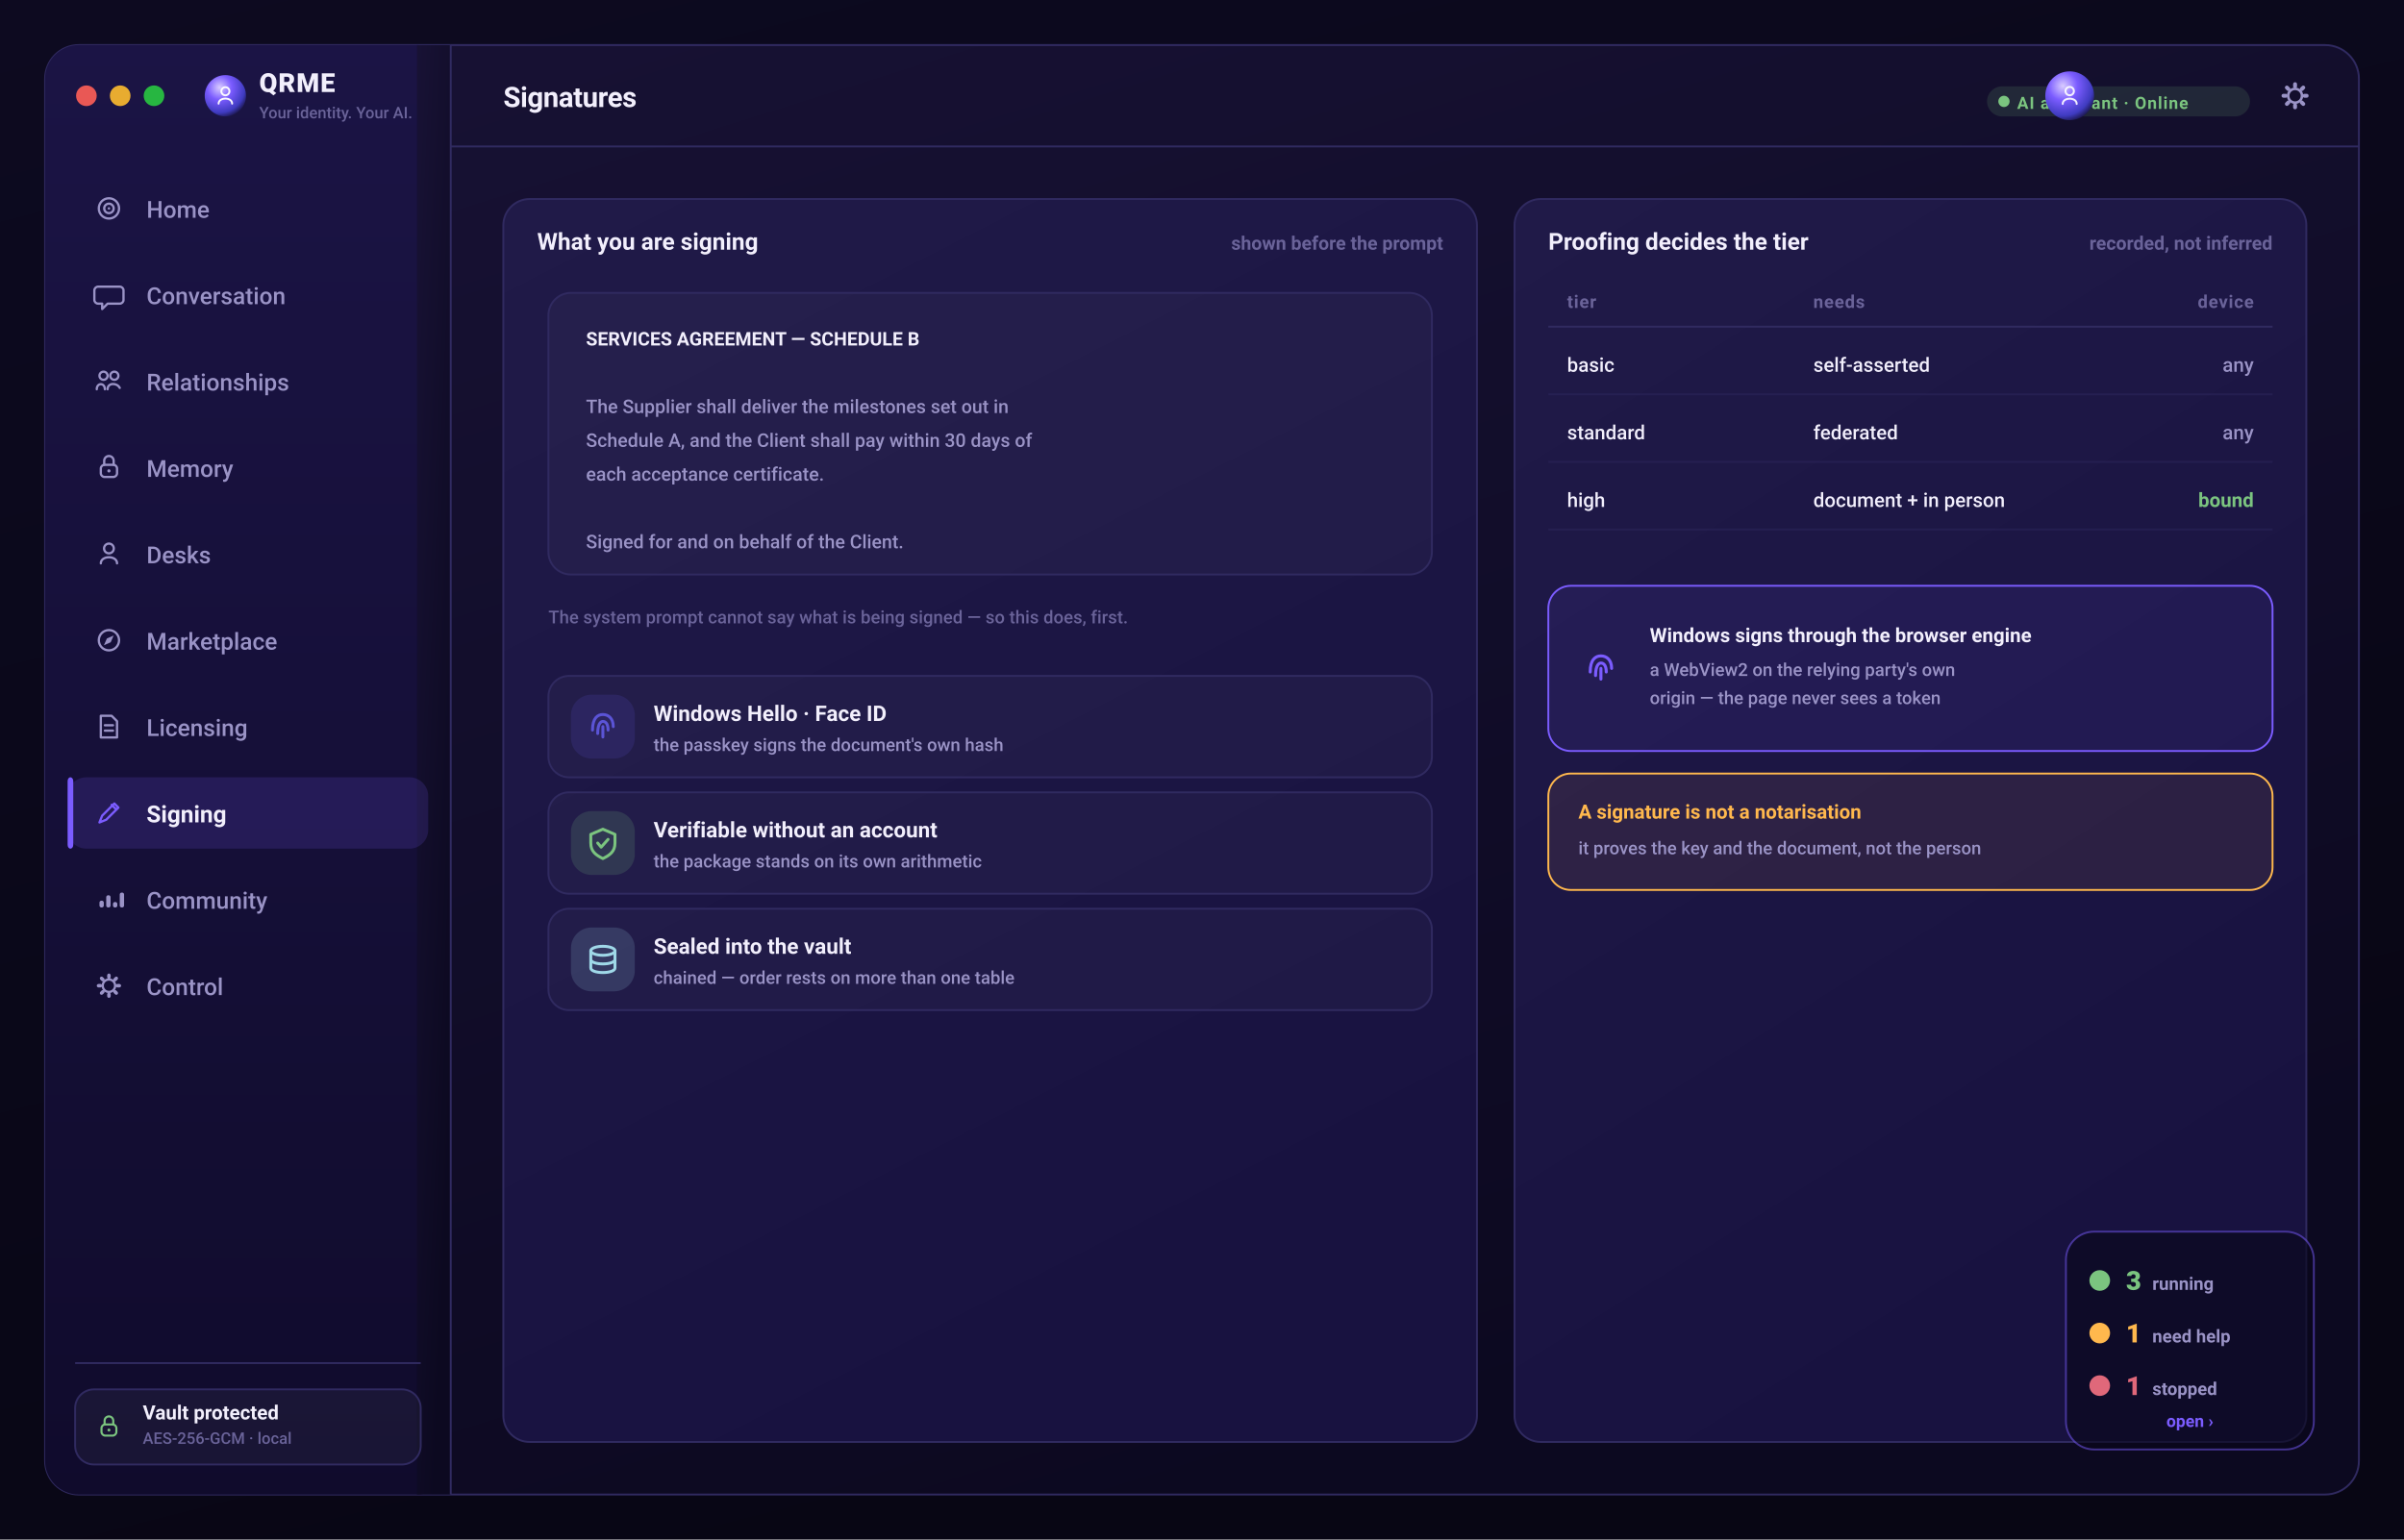
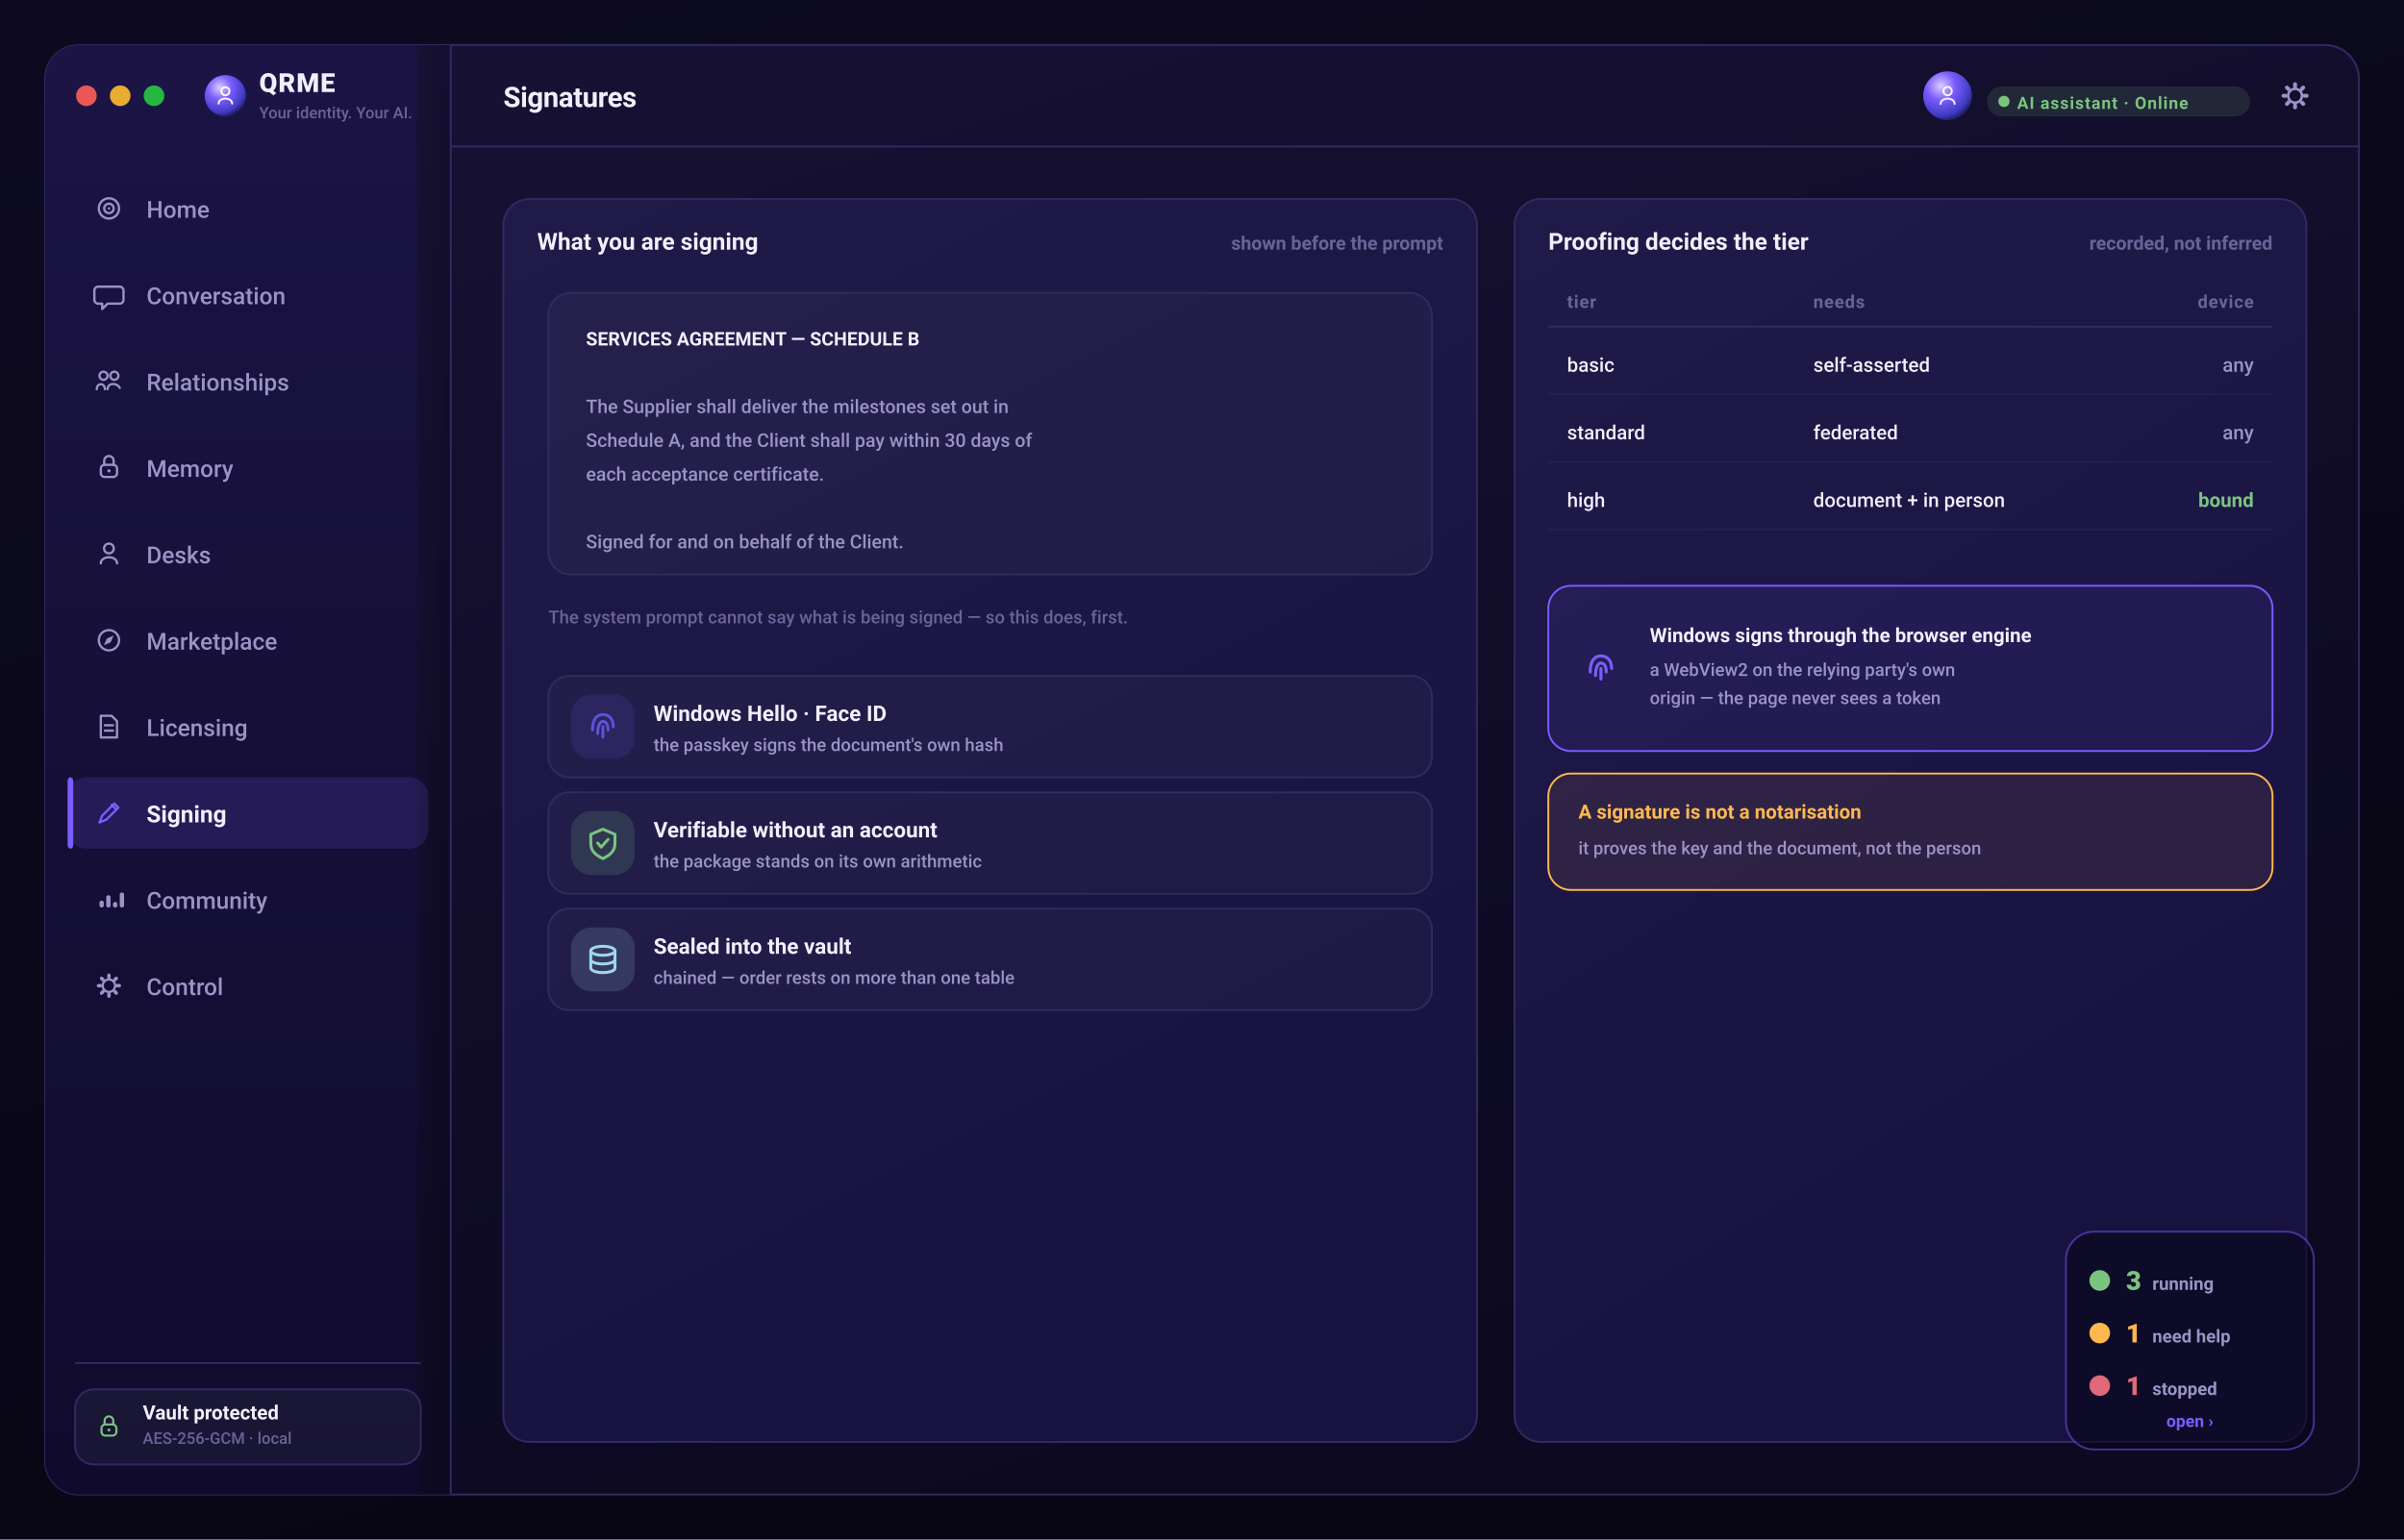
<svg xmlns="http://www.w3.org/2000/svg" width="1280" height="820" viewBox="0 0 1280 820" role="img" aria-label="QRME — Signatures">
  <defs>
    <linearGradient id="gPage" x1="0" y1="0" x2="0.4" y2="1">
      <stop offset="0" stop-color="#0d0a20" />
      <stop offset="1" stop-color="#080614" />
    </linearGradient>
    <linearGradient id="gScr" x1="0" y1="0" x2="0.5" y2="1">
      <stop offset="0" stop-color="#181235" />
      <stop offset="1" stop-color="#0c0920" />
    </linearGradient>
    <linearGradient id="gSide" x1="0" y1="0" x2="0" y2="1">
      <stop offset="0" stop-color="#1b1445" />
      <stop offset="1" stop-color="#100b2c" />
    </linearGradient>
    <linearGradient id="gCard" x1="0" y1="0" x2="0.4" y2="1">
      <stop offset="0" stop-color="#201a48" />
      <stop offset="1" stop-color="#181240" />
    </linearGradient>
    <linearGradient id="gBrand" x1="0" y1="0" x2="1" y2="0">
      <stop offset="0" stop-color="#7b5cff" />
      <stop offset="1" stop-color="#9d7bff" />
    </linearGradient>
    <linearGradient id="gAmber" x1="0" y1="0" x2="1" y2="0">
      <stop offset="0" stop-color="#ffb84d" />
      <stop offset="1" stop-color="#ffd27a" />
    </linearGradient>
    <radialGradient id="orb" cx="36%" cy="30%" r="78%">
      <stop offset="0" stop-color="#d9ccff" />
      <stop offset="38%" stop-color="#7b5cff" />
      <stop offset="78%" stop-color="#3f3bc0" />
      <stop offset="100%" stop-color="#140f34" />
    </radialGradient>
  </defs>
  <rect x="0.0" y="0.0" width="1280.0" height="820.0" rx="0" fill="url(#gPage)" />
  <rect x="24" y="24" width="1232" height="772" rx="18" fill="url(#gScr)" stroke="#302a60" stroke-width="1" />
  <rect x="24.0" y="24.0" width="216.0" height="772.0" rx="18" fill="url(#gSide)" />
  <rect x="222.0" y="24.0" width="18.0" height="772.0" rx="0" fill="url(#gScr)" />
  <line x1="240" y1="24" x2="240" y2="796" stroke="#302a60" stroke-width="1" />
  <line x1="240" y1="78" x2="1256" y2="78" stroke="#302a60" stroke-width="1" />
  <circle cx="46" cy="51" r="5.5" fill="#ff5f57" opacity="0.9" />
  <circle cx="64" cy="51" r="5.5" fill="#febc2e" opacity="0.9" />
  <circle cx="82" cy="51" r="5.5" fill="#28c840" opacity="0.9" />
  <circle cx="120" cy="51" r="11" fill="url(#orb)" />
  <circle cx="120" cy="48.6" r="2.16" fill="none" stroke="rgba(255,255,255,0.95)" stroke-width="1.02" stroke-linecap="round" stroke-linejoin="round" />
  <path d="M116.4 55.2 c0 -3.6 7.2 -3.6 7.2 0" fill="none" stroke="rgba(255,255,255,0.95)" stroke-width="1.02" stroke-linecap="round" stroke-linejoin="round" />
  <text x="138.0" y="49.0" font-family="-apple-system,BlinkMacSystemFont,'SF Pro Display','SF Pro Text','Segoe UI',Roboto,system-ui,sans-serif" font-size="14" font-weight="800" fill="#f2effc" text-anchor="start" letter-spacing="0.5">QRME</text>
  <text x="138.0" y="63.0" font-family="-apple-system,BlinkMacSystemFont,'SF Pro Display','SF Pro Text','Segoe UI',Roboto,system-ui,sans-serif" font-size="8.5" font-weight="500" fill="#6a6399" text-anchor="start">Your identity. Your AI.</text>
  <text x="268.0" y="57.0" font-family="-apple-system,BlinkMacSystemFont,'SF Pro Display','SF Pro Text','Segoe UI',Roboto,system-ui,sans-serif" font-size="15" font-weight="700" fill="#f2effc" text-anchor="start" letter-spacing="-0.2">Signatures</text>
  <rect x="1220.96" y="43.8" width="2.08" height="3.2" rx="1" transform="rotate(0 1222 51)" fill="#9a93c6" />
  <rect x="1220.96" y="43.8" width="2.08" height="3.2" rx="1" transform="rotate(45 1222 51)" fill="#9a93c6" />
  <rect x="1220.96" y="43.8" width="2.08" height="3.2" rx="1" transform="rotate(90 1222 51)" fill="#9a93c6" />
  <rect x="1220.96" y="43.8" width="2.08" height="3.2" rx="1" transform="rotate(135 1222 51)" fill="#9a93c6" />
  <rect x="1220.96" y="43.8" width="2.08" height="3.2" rx="1" transform="rotate(180 1222 51)" fill="#9a93c6" />
  <rect x="1220.96" y="43.8" width="2.08" height="3.2" rx="1" transform="rotate(225 1222 51)" fill="#9a93c6" />
  <rect x="1220.96" y="43.8" width="2.08" height="3.2" rx="1" transform="rotate(270 1222 51)" fill="#9a93c6" />
  <rect x="1220.96" y="43.8" width="2.08" height="3.2" rx="1" transform="rotate(315 1222 51)" fill="#9a93c6" />
  <circle cx="1222" cy="51" r="3.68" fill="none" stroke="#9a93c6" stroke-width="1.36" stroke-linecap="round" stroke-linejoin="round" />
  <rect x="1058.0" y="46.0" width="140.0" height="16.0" rx="8" fill="rgba(123,196,127,0.14)" />
  <circle cx="1067.0" cy="54" r="3" fill="#7bc47f" />
  <text x="1074.0" y="58.0" font-family="-apple-system,BlinkMacSystemFont,'SF Pro Display','SF Pro Text','Segoe UI',Roboto,system-ui,sans-serif" font-size="9" font-weight="700" fill="#7bc47f" text-anchor="start" letter-spacing="0.5">AI assistant · Online</text>
-   <circle cx="1102" cy="51" r="13" fill="url(#orb)" />
-   <circle cx="1102" cy="48.52" r="2.232" fill="none" stroke="rgba(255,255,255,0.9)" stroke-width="1.05" stroke-linecap="round" stroke-linejoin="round" />
-   <path d="M1098.28 55.34 c0 -3.72 7.44 -3.72 7.44 0" fill="none" stroke="rgba(255,255,255,0.9)" stroke-width="1.05" stroke-linecap="round" stroke-linejoin="round" />
+   <circle cx="1037.0" cy="51" r="13" fill="url(#orb)" />
+   <circle cx="1037.0" cy="48.52" r="2.232" fill="none" stroke="rgba(255,255,255,0.9)" stroke-width="1.05" stroke-linecap="round" stroke-linejoin="round" />
+   <path d="M1033.28 55.34 c0 -3.72 7.44 -3.72 7.44 0" fill="none" stroke="rgba(255,255,255,0.9)" stroke-width="1.05" stroke-linecap="round" stroke-linejoin="round" />
  <circle cx="58" cy="111" r="5.4" fill="none" stroke="#9a93c6" stroke-width="1.22" stroke-linecap="round" stroke-linejoin="round" />
  <circle cx="58" cy="111" r="2.52" fill="none" stroke="#9a93c6" stroke-width="1.22" stroke-linecap="round" stroke-linejoin="round" />
  <circle cx="58" cy="111" r="0.648" fill="#9a93c6" />
  <text x="78.0" y="116.0" font-family="-apple-system,BlinkMacSystemFont,'SF Pro Display','SF Pro Text','Segoe UI',Roboto,system-ui,sans-serif" font-size="12.5" font-weight="500" fill="#9a93c6" text-anchor="start">Home</text>
  <path d="M52.24 152.68 h11.52 a2 2 0 0 1 2 2 v5.04 a2 2 0 0 1 -2 2 h-6.48 l-2.88 2.88 v-2.88 h-2.16 a2 2 0 0 1 -2 -2 v-5.04 a2 2 0 0 1 2 -2 Z" fill="none" stroke="#9a93c6" stroke-width="1.22" stroke-linecap="round" stroke-linejoin="round" />
  <text x="78.0" y="162.0" font-family="-apple-system,BlinkMacSystemFont,'SF Pro Display','SF Pro Text','Segoe UI',Roboto,system-ui,sans-serif" font-size="12.5" font-weight="500" fill="#9a93c6" text-anchor="start">Conversation</text>
  <circle cx="55.12" cy="200.12" r="2.16" fill="none" stroke="#9a93c6" stroke-width="1.22" stroke-linecap="round" stroke-linejoin="round" />
  <circle cx="60.88" cy="200.12" r="2.16" fill="none" stroke="#9a93c6" stroke-width="1.22" stroke-linecap="round" stroke-linejoin="round" />
  <path d="M51.52 207.32 c0 -3.6 4.32 -3.6 4.32 0 M57.28 207.32 c0 -3.6 5.04 -3.6 6.48 -0.72" fill="none" stroke="#9a93c6" stroke-width="1.22" stroke-linecap="round" stroke-linejoin="round" />
  <text x="78.0" y="208.0" font-family="-apple-system,BlinkMacSystemFont,'SF Pro Display','SF Pro Text','Segoe UI',Roboto,system-ui,sans-serif" font-size="12.5" font-weight="500" fill="#9a93c6" text-anchor="start">Relationships</text>
  <rect x="53.68" y="247.56" width="8.64" height="6.48" rx="2" fill="none" stroke="#9a93c6" stroke-width="1.22" stroke-linecap="round" stroke-linejoin="round" />
  <path d="M55.48 247.56 v-2.16 a2.52 2.52 0 0 1 5.04 0 v2.16" fill="none" stroke="#9a93c6" stroke-width="1.22" stroke-linecap="round" stroke-linejoin="round" />
  <circle cx="58" cy="250.8" r="0.864" fill="#9a93c6" />
  <text x="78.0" y="254.0" font-family="-apple-system,BlinkMacSystemFont,'SF Pro Display','SF Pro Text','Segoe UI',Roboto,system-ui,sans-serif" font-size="12.5" font-weight="500" fill="#9a93c6" text-anchor="start">Memory</text>
  <circle cx="58" cy="292.12" r="2.592" fill="none" stroke="#9a93c6" stroke-width="1.22" stroke-linecap="round" stroke-linejoin="round" />
  <path d="M53.68 300.04 c0 -4.32 8.64 -4.32 8.64 0" fill="none" stroke="#9a93c6" stroke-width="1.22" stroke-linecap="round" stroke-linejoin="round" />
  <text x="78.0" y="300.0" font-family="-apple-system,BlinkMacSystemFont,'SF Pro Display','SF Pro Text','Segoe UI',Roboto,system-ui,sans-serif" font-size="12.5" font-weight="500" fill="#9a93c6" text-anchor="start">Desks</text>
  <circle cx="58" cy="341" r="5.4" fill="none" stroke="#9a93c6" stroke-width="1.22" stroke-linecap="round" stroke-linejoin="round" />
  <path d="M60.52 338.48 l-1.584 3.6 -3.6 1.584 1.584 -3.6 Z" fill="#9a93c6" />
  <text x="78.0" y="346.0" font-family="-apple-system,BlinkMacSystemFont,'SF Pro Display','SF Pro Text','Segoe UI',Roboto,system-ui,sans-serif" font-size="12.5" font-weight="500" fill="#9a93c6" text-anchor="start">Marketplace</text>
  <path d="M53.68 381.24 h5.76 l2.88 2.88 v8.64 h-8.64 Z" fill="none" stroke="#9a93c6" stroke-width="1.22" stroke-linecap="round" stroke-linejoin="round" />
  <path d="M55.84 386.28 h4.32 M55.84 389.16 h4.32" fill="none" stroke="#9a93c6" stroke-width="1.22" stroke-linecap="round" stroke-linejoin="round" />
  <text x="78.0" y="392.0" font-family="-apple-system,BlinkMacSystemFont,'SF Pro Display','SF Pro Text','Segoe UI',Roboto,system-ui,sans-serif" font-size="12.5" font-weight="500" fill="#9a93c6" text-anchor="start">Licensing</text>
  <rect x="36.0" y="414.0" width="192.0" height="38.0" rx="10" fill="rgba(123,92,255,0.16)" />
  <rect x="36.0" y="414.0" width="3.0" height="38.0" rx="2" fill="#7b5cff" />
  <path d="M52.96 438.04 l1.44 -3.6 6.48 -6.48 2.16 2.16 -6.48 6.48 -3.6 1.44 Z" fill="none" stroke="#7b5cff" stroke-width="1.22" stroke-linecap="round" stroke-linejoin="round" />
  <path d="M59.44 428.68 l2.16 2.16" fill="none" stroke="#7b5cff" stroke-width="1.22" stroke-linecap="round" stroke-linejoin="round" />
  <text x="78.0" y="438.0" font-family="-apple-system,BlinkMacSystemFont,'SF Pro Display','SF Pro Text','Segoe UI',Roboto,system-ui,sans-serif" font-size="12.5" font-weight="650" fill="#f2effc" text-anchor="start">Signing</text>
  <rect x="52.96" y="479.72" width="2.304" height="3.6" rx="1" fill="#9a93c6" />
  <rect x="56.56" y="476.84" width="2.304" height="6.48" rx="1" fill="#9a93c6" />
  <rect x="60.16" y="480.44" width="2.304" height="2.88" rx="1" fill="#9a93c6" />
  <rect x="63.76" y="475.4" width="2.304" height="7.92" rx="1" fill="#9a93c6" />
  <text x="78.0" y="484.0" font-family="-apple-system,BlinkMacSystemFont,'SF Pro Display','SF Pro Text','Segoe UI',Roboto,system-ui,sans-serif" font-size="12.5" font-weight="500" fill="#9a93c6" text-anchor="start">Community</text>
  <rect x="57.064" y="518.52" width="1.872" height="2.88" rx="1" transform="rotate(0 58 525)" fill="#9a93c6" />
  <rect x="57.064" y="518.52" width="1.872" height="2.88" rx="1" transform="rotate(45 58 525)" fill="#9a93c6" />
  <rect x="57.064" y="518.52" width="1.872" height="2.88" rx="1" transform="rotate(90 58 525)" fill="#9a93c6" />
  <rect x="57.064" y="518.52" width="1.872" height="2.88" rx="1" transform="rotate(135 58 525)" fill="#9a93c6" />
  <rect x="57.064" y="518.52" width="1.872" height="2.88" rx="1" transform="rotate(180 58 525)" fill="#9a93c6" />
  <rect x="57.064" y="518.52" width="1.872" height="2.88" rx="1" transform="rotate(225 58 525)" fill="#9a93c6" />
  <rect x="57.064" y="518.52" width="1.872" height="2.88" rx="1" transform="rotate(270 58 525)" fill="#9a93c6" />
  <rect x="57.064" y="518.52" width="1.872" height="2.88" rx="1" transform="rotate(315 58 525)" fill="#9a93c6" />
  <circle cx="58" cy="525" r="3.312" fill="none" stroke="#9a93c6" stroke-width="1.22" stroke-linecap="round" stroke-linejoin="round" />
  <text x="78.0" y="530.0" font-family="-apple-system,BlinkMacSystemFont,'SF Pro Display','SF Pro Text','Segoe UI',Roboto,system-ui,sans-serif" font-size="12.5" font-weight="500" fill="#9a93c6" text-anchor="start">Control</text>
  <line x1="40" y1="726" x2="224" y2="726" stroke="#302a60" stroke-width="1" />
  <rect x="40.0" y="740.0" width="184.0" height="40.0" rx="10" fill="rgba(255,255,255,0.04)" stroke="#302a60" stroke-width="1" />
  <rect x="54.04" y="758.68" width="7.92" height="5.94" rx="2" fill="none" stroke="#7bc47f" stroke-width="1.12" stroke-linecap="round" stroke-linejoin="round" />
  <path d="M55.69 758.68 v-1.98 a2.31 2.31 0 0 1 4.62 0 v1.98" fill="none" stroke="#7bc47f" stroke-width="1.12" stroke-linecap="round" stroke-linejoin="round" />
  <circle cx="58" cy="761.65" r="0.792" fill="#7bc47f" />
  <text x="76.0" y="756.0" font-family="-apple-system,BlinkMacSystemFont,'SF Pro Display','SF Pro Text','Segoe UI',Roboto,system-ui,sans-serif" font-size="10.5" font-weight="650" fill="#f2effc" text-anchor="start">Vault protected</text>
  <text x="76.0" y="769.0" font-family="-apple-system,BlinkMacSystemFont,'SF Pro Display','SF Pro Text','Segoe UI',Roboto,system-ui,sans-serif" font-size="8.5" font-weight="500" fill="#6a6399" text-anchor="start">AES-256-GCM · local</text>
  <rect x="268.0" y="106.0" width="518.4" height="662.0" rx="14" fill="url(#gCard)" stroke="#302a60" stroke-width="1" />
  <text x="286.0" y="133.0" font-family="-apple-system,BlinkMacSystemFont,'SF Pro Display','SF Pro Text','Segoe UI',Roboto,system-ui,sans-serif" font-size="12.5" font-weight="700" fill="#f2effc" text-anchor="start">What you are signing</text>
  <text x="768.4" y="133.0" font-family="-apple-system,BlinkMacSystemFont,'SF Pro Display','SF Pro Text','Segoe UI',Roboto,system-ui,sans-serif" font-size="10" font-weight="600" fill="#6a6399" text-anchor="end">shown before the prompt</text>
  <rect x="292.0" y="156.0" width="470.4" height="150.0" rx="12" fill="rgba(255,255,255,0.03)" stroke="#302a60" stroke-width="1" />
  <text x="312.0" y="184.0" font-family="-apple-system,BlinkMacSystemFont,'SF Pro Display','SF Pro Text','Segoe UI',Roboto,system-ui,sans-serif" font-size="10" font-weight="700" fill="#f2effc" text-anchor="start">SERVICES AGREEMENT — SCHEDULE B</text>
  <text x="312.0" y="202.0" font-family="-apple-system,BlinkMacSystemFont,'SF Pro Display','SF Pro Text','Segoe UI',Roboto,system-ui,sans-serif" font-size="10" font-weight="500" fill="#9a93c6" text-anchor="start" />
  <text x="312.0" y="220.0" font-family="-apple-system,BlinkMacSystemFont,'SF Pro Display','SF Pro Text','Segoe UI',Roboto,system-ui,sans-serif" font-size="10" font-weight="500" fill="#9a93c6" text-anchor="start">The Supplier shall deliver the milestones set out in</text>
  <text x="312.0" y="238.0" font-family="-apple-system,BlinkMacSystemFont,'SF Pro Display','SF Pro Text','Segoe UI',Roboto,system-ui,sans-serif" font-size="10" font-weight="500" fill="#9a93c6" text-anchor="start">Schedule A, and the Client shall pay within 30 days of</text>
  <text x="312.0" y="256.0" font-family="-apple-system,BlinkMacSystemFont,'SF Pro Display','SF Pro Text','Segoe UI',Roboto,system-ui,sans-serif" font-size="10" font-weight="500" fill="#9a93c6" text-anchor="start">each acceptance certificate.</text>
  <text x="312.0" y="274.0" font-family="-apple-system,BlinkMacSystemFont,'SF Pro Display','SF Pro Text','Segoe UI',Roboto,system-ui,sans-serif" font-size="10" font-weight="500" fill="#9a93c6" text-anchor="start" />
  <text x="312.0" y="292.0" font-family="-apple-system,BlinkMacSystemFont,'SF Pro Display','SF Pro Text','Segoe UI',Roboto,system-ui,sans-serif" font-size="10" font-weight="500" fill="#9a93c6" text-anchor="start">Signed for and on behalf of the Client.</text>
  <text x="292.0" y="332.0" font-family="-apple-system,BlinkMacSystemFont,'SF Pro Display','SF Pro Text','Segoe UI',Roboto,system-ui,sans-serif" font-size="9.5" font-weight="500" fill="#6a6399" text-anchor="start">The system prompt cannot say what is being signed — so this does, first.</text>
  <rect x="292.0" y="360.0" width="470.4" height="54.0" rx="11" fill="rgba(255,255,255,0.03)" stroke="#302a60" stroke-width="1" />
  <rect x="304.0" y="370.0" width="34.0" height="34.0" rx="11" fill="rgba(91,84,214,0.16)" />
  <path d="M315.48 388.84 c0 -6.44 2.76 -8.28 5.52 -8.28 c2.76 0 5.52 1.84 5.52 6.44" fill="none" stroke="#5b54d6" stroke-width="1.56" stroke-linecap="round" stroke-linejoin="round" />
  <path d="M318.24 390.68 c0 -5.52 1.84 -6.44 2.76 -6.44 c1.84 0 2.76 1.84 2.76 4.6" fill="none" stroke="#5b54d6" stroke-width="1.56" stroke-linecap="round" stroke-linejoin="round" />
  <path d="M321 392.52 v-5.52" fill="none" stroke="#5b54d6" stroke-width="1.56" stroke-linecap="round" stroke-linejoin="round" />
  <text x="348.0" y="384.0" font-family="-apple-system,BlinkMacSystemFont,'SF Pro Display','SF Pro Text','Segoe UI',Roboto,system-ui,sans-serif" font-size="11.5" font-weight="650" fill="#f2effc" text-anchor="start">Windows Hello · Face ID</text>
  <text x="348.0" y="400.0" font-family="-apple-system,BlinkMacSystemFont,'SF Pro Display','SF Pro Text','Segoe UI',Roboto,system-ui,sans-serif" font-size="9.5" font-weight="500" fill="#9a93c6" text-anchor="start">the passkey signs the document's own hash</text>
  <rect x="292.0" y="422.0" width="470.4" height="54.0" rx="11" fill="rgba(255,255,255,0.03)" stroke="#302a60" stroke-width="1" />
  <rect x="304.0" y="432.0" width="34.0" height="34.0" rx="11" fill="rgba(123,196,127,0.16)" />
  <path d="M321 441.64 l6.44 2.76 v4.6 c0 4.6 -2.76 6.44 -6.44 8.28 c-3.68 -1.84 -6.44 -3.68 -6.44 -8.28 v-4.6 Z" fill="none" stroke="#7bc47f" stroke-width="1.56" stroke-linecap="round" stroke-linejoin="round" />
  <path d="M318.24 449 l1.84 2.208 3.68 -4.14" fill="none" stroke="#7bc47f" stroke-width="1.56" stroke-linecap="round" stroke-linejoin="round" />
  <text x="348.0" y="446.0" font-family="-apple-system,BlinkMacSystemFont,'SF Pro Display','SF Pro Text','Segoe UI',Roboto,system-ui,sans-serif" font-size="11.5" font-weight="650" fill="#f2effc" text-anchor="start">Verifiable without an account</text>
  <text x="348.0" y="462.0" font-family="-apple-system,BlinkMacSystemFont,'SF Pro Display','SF Pro Text','Segoe UI',Roboto,system-ui,sans-serif" font-size="9.5" font-weight="500" fill="#9a93c6" text-anchor="start">the package stands on its own arithmetic</text>
  <rect x="292.0" y="484.0" width="470.4" height="54.0" rx="11" fill="rgba(255,255,255,0.03)" stroke="#302a60" stroke-width="1" />
  <rect x="304.0" y="494.0" width="34.0" height="34.0" rx="11" fill="rgba(159,216,232,0.16)" />
  <ellipse cx="321" cy="506.4" rx="6.44" ry="2.392" fill="none" stroke="#9fd8e8" stroke-width="1.56" stroke-linecap="round" stroke-linejoin="round" />
  <path d="M314.56 506.4 v9.2 c0 1.38 2.76 2.392 6.44 2.392 s6.44 -1.012 6.44 -2.392 v-9.2 M314.56 511 c0 1.38 2.76 2.392 6.44 2.392 s6.44 -1.012 6.44 -2.392" fill="none" stroke="#9fd8e8" stroke-width="1.56" stroke-linecap="round" stroke-linejoin="round" />
  <text x="348.0" y="508.0" font-family="-apple-system,BlinkMacSystemFont,'SF Pro Display','SF Pro Text','Segoe UI',Roboto,system-ui,sans-serif" font-size="11.5" font-weight="650" fill="#f2effc" text-anchor="start">Sealed into the vault</text>
  <text x="348.0" y="524.0" font-family="-apple-system,BlinkMacSystemFont,'SF Pro Display','SF Pro Text','Segoe UI',Roboto,system-ui,sans-serif" font-size="9.5" font-weight="500" fill="#9a93c6" text-anchor="start">chained — order rests on more than one table</text>
  <rect x="806.4" y="106.0" width="421.6" height="662.0" rx="14" fill="url(#gCard)" stroke="#302a60" stroke-width="1" />
  <text x="824.4" y="133.0" font-family="-apple-system,BlinkMacSystemFont,'SF Pro Display','SF Pro Text','Segoe UI',Roboto,system-ui,sans-serif" font-size="12.5" font-weight="700" fill="#f2effc" text-anchor="start">Proofing decides the tier</text>
  <text x="1210.0" y="133.0" font-family="-apple-system,BlinkMacSystemFont,'SF Pro Display','SF Pro Text','Segoe UI',Roboto,system-ui,sans-serif" font-size="10" font-weight="600" fill="#6a6399" text-anchor="end">recorded, not inferred</text>
  <text x="834.4" y="164.0" font-family="-apple-system,BlinkMacSystemFont,'SF Pro Display','SF Pro Text','Segoe UI',Roboto,system-ui,sans-serif" font-size="9.5" font-weight="700" fill="#6a6399" text-anchor="start" letter-spacing="0.4">tier</text>
  <text x="965.5" y="164.0" font-family="-apple-system,BlinkMacSystemFont,'SF Pro Display','SF Pro Text','Segoe UI',Roboto,system-ui,sans-serif" font-size="9.5" font-weight="700" fill="#6a6399" text-anchor="start" letter-spacing="0.4">needs</text>
  <text x="1200.0" y="164.0" font-family="-apple-system,BlinkMacSystemFont,'SF Pro Display','SF Pro Text','Segoe UI',Roboto,system-ui,sans-serif" font-size="9.5" font-weight="700" fill="#6a6399" text-anchor="end" letter-spacing="0.4">device</text>
  <line x1="824.4" y1="174" x2="1210.0" y2="174" stroke="#302a60" stroke-width="1" />
  <text x="834.4" y="198.0" font-family="-apple-system,BlinkMacSystemFont,'SF Pro Display','SF Pro Text','Segoe UI',Roboto,system-ui,sans-serif" font-size="10.5" font-weight="500" fill="#f2effc" text-anchor="start">basic</text>
  <text x="965.5" y="198.0" font-family="-apple-system,BlinkMacSystemFont,'SF Pro Display','SF Pro Text','Segoe UI',Roboto,system-ui,sans-serif" font-size="10.5" font-weight="500" fill="#f2effc" text-anchor="start">self-asserted</text>
  <text x="1200.0" y="198.0" font-family="-apple-system,BlinkMacSystemFont,'SF Pro Display','SF Pro Text','Segoe UI',Roboto,system-ui,sans-serif" font-size="10.5" font-weight="500" fill="#9a93c6" text-anchor="end">any</text>
  <line x1="824.4" y1="210" x2="1210.0" y2="210" stroke="rgba(48,42,96,0.45)" stroke-width="1" />
  <text x="834.4" y="234.0" font-family="-apple-system,BlinkMacSystemFont,'SF Pro Display','SF Pro Text','Segoe UI',Roboto,system-ui,sans-serif" font-size="10.5" font-weight="500" fill="#f2effc" text-anchor="start">standard</text>
  <text x="965.5" y="234.0" font-family="-apple-system,BlinkMacSystemFont,'SF Pro Display','SF Pro Text','Segoe UI',Roboto,system-ui,sans-serif" font-size="10.5" font-weight="500" fill="#f2effc" text-anchor="start">federated</text>
  <text x="1200.0" y="234.0" font-family="-apple-system,BlinkMacSystemFont,'SF Pro Display','SF Pro Text','Segoe UI',Roboto,system-ui,sans-serif" font-size="10.5" font-weight="500" fill="#9a93c6" text-anchor="end">any</text>
  <line x1="824.4" y1="246" x2="1210.0" y2="246" stroke="rgba(48,42,96,0.45)" stroke-width="1" />
  <text x="834.4" y="270.0" font-family="-apple-system,BlinkMacSystemFont,'SF Pro Display','SF Pro Text','Segoe UI',Roboto,system-ui,sans-serif" font-size="10.5" font-weight="500" fill="#f2effc" text-anchor="start">high</text>
  <text x="965.5" y="270.0" font-family="-apple-system,BlinkMacSystemFont,'SF Pro Display','SF Pro Text','Segoe UI',Roboto,system-ui,sans-serif" font-size="10.5" font-weight="500" fill="#f2effc" text-anchor="start">document + in person</text>
  <text x="1200.0" y="270.0" font-family="-apple-system,BlinkMacSystemFont,'SF Pro Display','SF Pro Text','Segoe UI',Roboto,system-ui,sans-serif" font-size="10.5" font-weight="700" fill="#7bc47f" text-anchor="end">bound</text>
  <line x1="824.4" y1="282" x2="1210.0" y2="282" stroke="rgba(48,42,96,0.45)" stroke-width="1" />
  <rect x="824.4" y="312.0" width="385.6" height="88.0" rx="12" fill="rgba(123,92,255,0.08)" stroke="#7b5cff" stroke-width="1" />
  <path d="M846.7 357.9 c0 -6.65 2.85 -8.55 5.7 -8.55 c2.85 0 5.7 1.9 5.7 6.65" fill="none" stroke="#7b5cff" stroke-width="1.61" stroke-linecap="round" stroke-linejoin="round" />
  <path d="M849.55 359.8 c0 -5.7 1.9 -6.65 2.85 -6.65 c1.9 0 2.85 1.9 2.85 4.75" fill="none" stroke="#7b5cff" stroke-width="1.61" stroke-linecap="round" stroke-linejoin="round" />
  <path d="M852.4 361.7 v-5.7" fill="none" stroke="#7b5cff" stroke-width="1.61" stroke-linecap="round" stroke-linejoin="round" />
  <text x="878.4" y="342.0" font-family="-apple-system,BlinkMacSystemFont,'SF Pro Display','SF Pro Text','Segoe UI',Roboto,system-ui,sans-serif" font-size="10.5" font-weight="700" fill="#f2effc" text-anchor="start">Windows signs through the browser engine</text>
  <text x="878.4" y="360.0" font-family="-apple-system,BlinkMacSystemFont,'SF Pro Display','SF Pro Text','Segoe UI',Roboto,system-ui,sans-serif" font-size="9.5" font-weight="500" fill="#9a93c6" text-anchor="start">a WebView2 on the relying party's own</text>
  <text x="878.4" y="375.0" font-family="-apple-system,BlinkMacSystemFont,'SF Pro Display','SF Pro Text','Segoe UI',Roboto,system-ui,sans-serif" font-size="9.5" font-weight="500" fill="#9a93c6" text-anchor="start">origin — the page never sees a token</text>
  <rect x="824.4" y="412.0" width="385.6" height="62.0" rx="12" fill="rgba(255,184,77,0.08)" stroke="#ffb84d" stroke-width="1" />
  <text x="840.4" y="436.0" font-family="-apple-system,BlinkMacSystemFont,'SF Pro Display','SF Pro Text','Segoe UI',Roboto,system-ui,sans-serif" font-size="10.5" font-weight="700" fill="#ffb84d" text-anchor="start">A signature is not a notarisation</text>
  <text x="840.4" y="455.0" font-family="-apple-system,BlinkMacSystemFont,'SF Pro Display','SF Pro Text','Segoe UI',Roboto,system-ui,sans-serif" font-size="9.5" font-weight="500" fill="#9a93c6" text-anchor="start">it proves the key and the document, not the person</text>
  <rect x="1100.0" y="656.0" width="132.0" height="116.0" rx="15" fill="rgba(9,7,26,0.62)" stroke="rgba(123,92,255,0.5)" stroke-width="1" />
  <circle cx="1118" cy="682" r="5.5" fill="#7bc47f" />
  <text x="1132.0" y="687.0" font-family="-apple-system,BlinkMacSystemFont,'SF Pro Display','SF Pro Text','Segoe UI',Roboto,system-ui,sans-serif" font-size="14" font-weight="800" fill="#7bc47f" text-anchor="start">3</text>
  <text x="1146.0" y="687.0" font-family="-apple-system,BlinkMacSystemFont,'SF Pro Display','SF Pro Text','Segoe UI',Roboto,system-ui,sans-serif" font-size="9.5" font-weight="600" fill="#9a93c6" text-anchor="start">running</text>
  <circle cx="1118" cy="710" r="5.5" fill="#ffb84d" />
  <text x="1132.0" y="715.0" font-family="-apple-system,BlinkMacSystemFont,'SF Pro Display','SF Pro Text','Segoe UI',Roboto,system-ui,sans-serif" font-size="14" font-weight="800" fill="#ffb84d" text-anchor="start">1</text>
  <text x="1146.0" y="715.0" font-family="-apple-system,BlinkMacSystemFont,'SF Pro Display','SF Pro Text','Segoe UI',Roboto,system-ui,sans-serif" font-size="9.5" font-weight="600" fill="#9a93c6" text-anchor="start">need help</text>
  <circle cx="1118" cy="738" r="5.5" fill="#e0687a" />
  <text x="1132.0" y="743.0" font-family="-apple-system,BlinkMacSystemFont,'SF Pro Display','SF Pro Text','Segoe UI',Roboto,system-ui,sans-serif" font-size="14" font-weight="800" fill="#e0687a" text-anchor="start">1</text>
  <text x="1146.0" y="743.0" font-family="-apple-system,BlinkMacSystemFont,'SF Pro Display','SF Pro Text','Segoe UI',Roboto,system-ui,sans-serif" font-size="9.5" font-weight="600" fill="#9a93c6" text-anchor="start">stopped</text>
  <text x="1166.0" y="760.0" font-family="-apple-system,BlinkMacSystemFont,'SF Pro Display','SF Pro Text','Segoe UI',Roboto,system-ui,sans-serif" font-size="9" font-weight="700" fill="#7b5cff" text-anchor="middle">open ›</text>
</svg>
